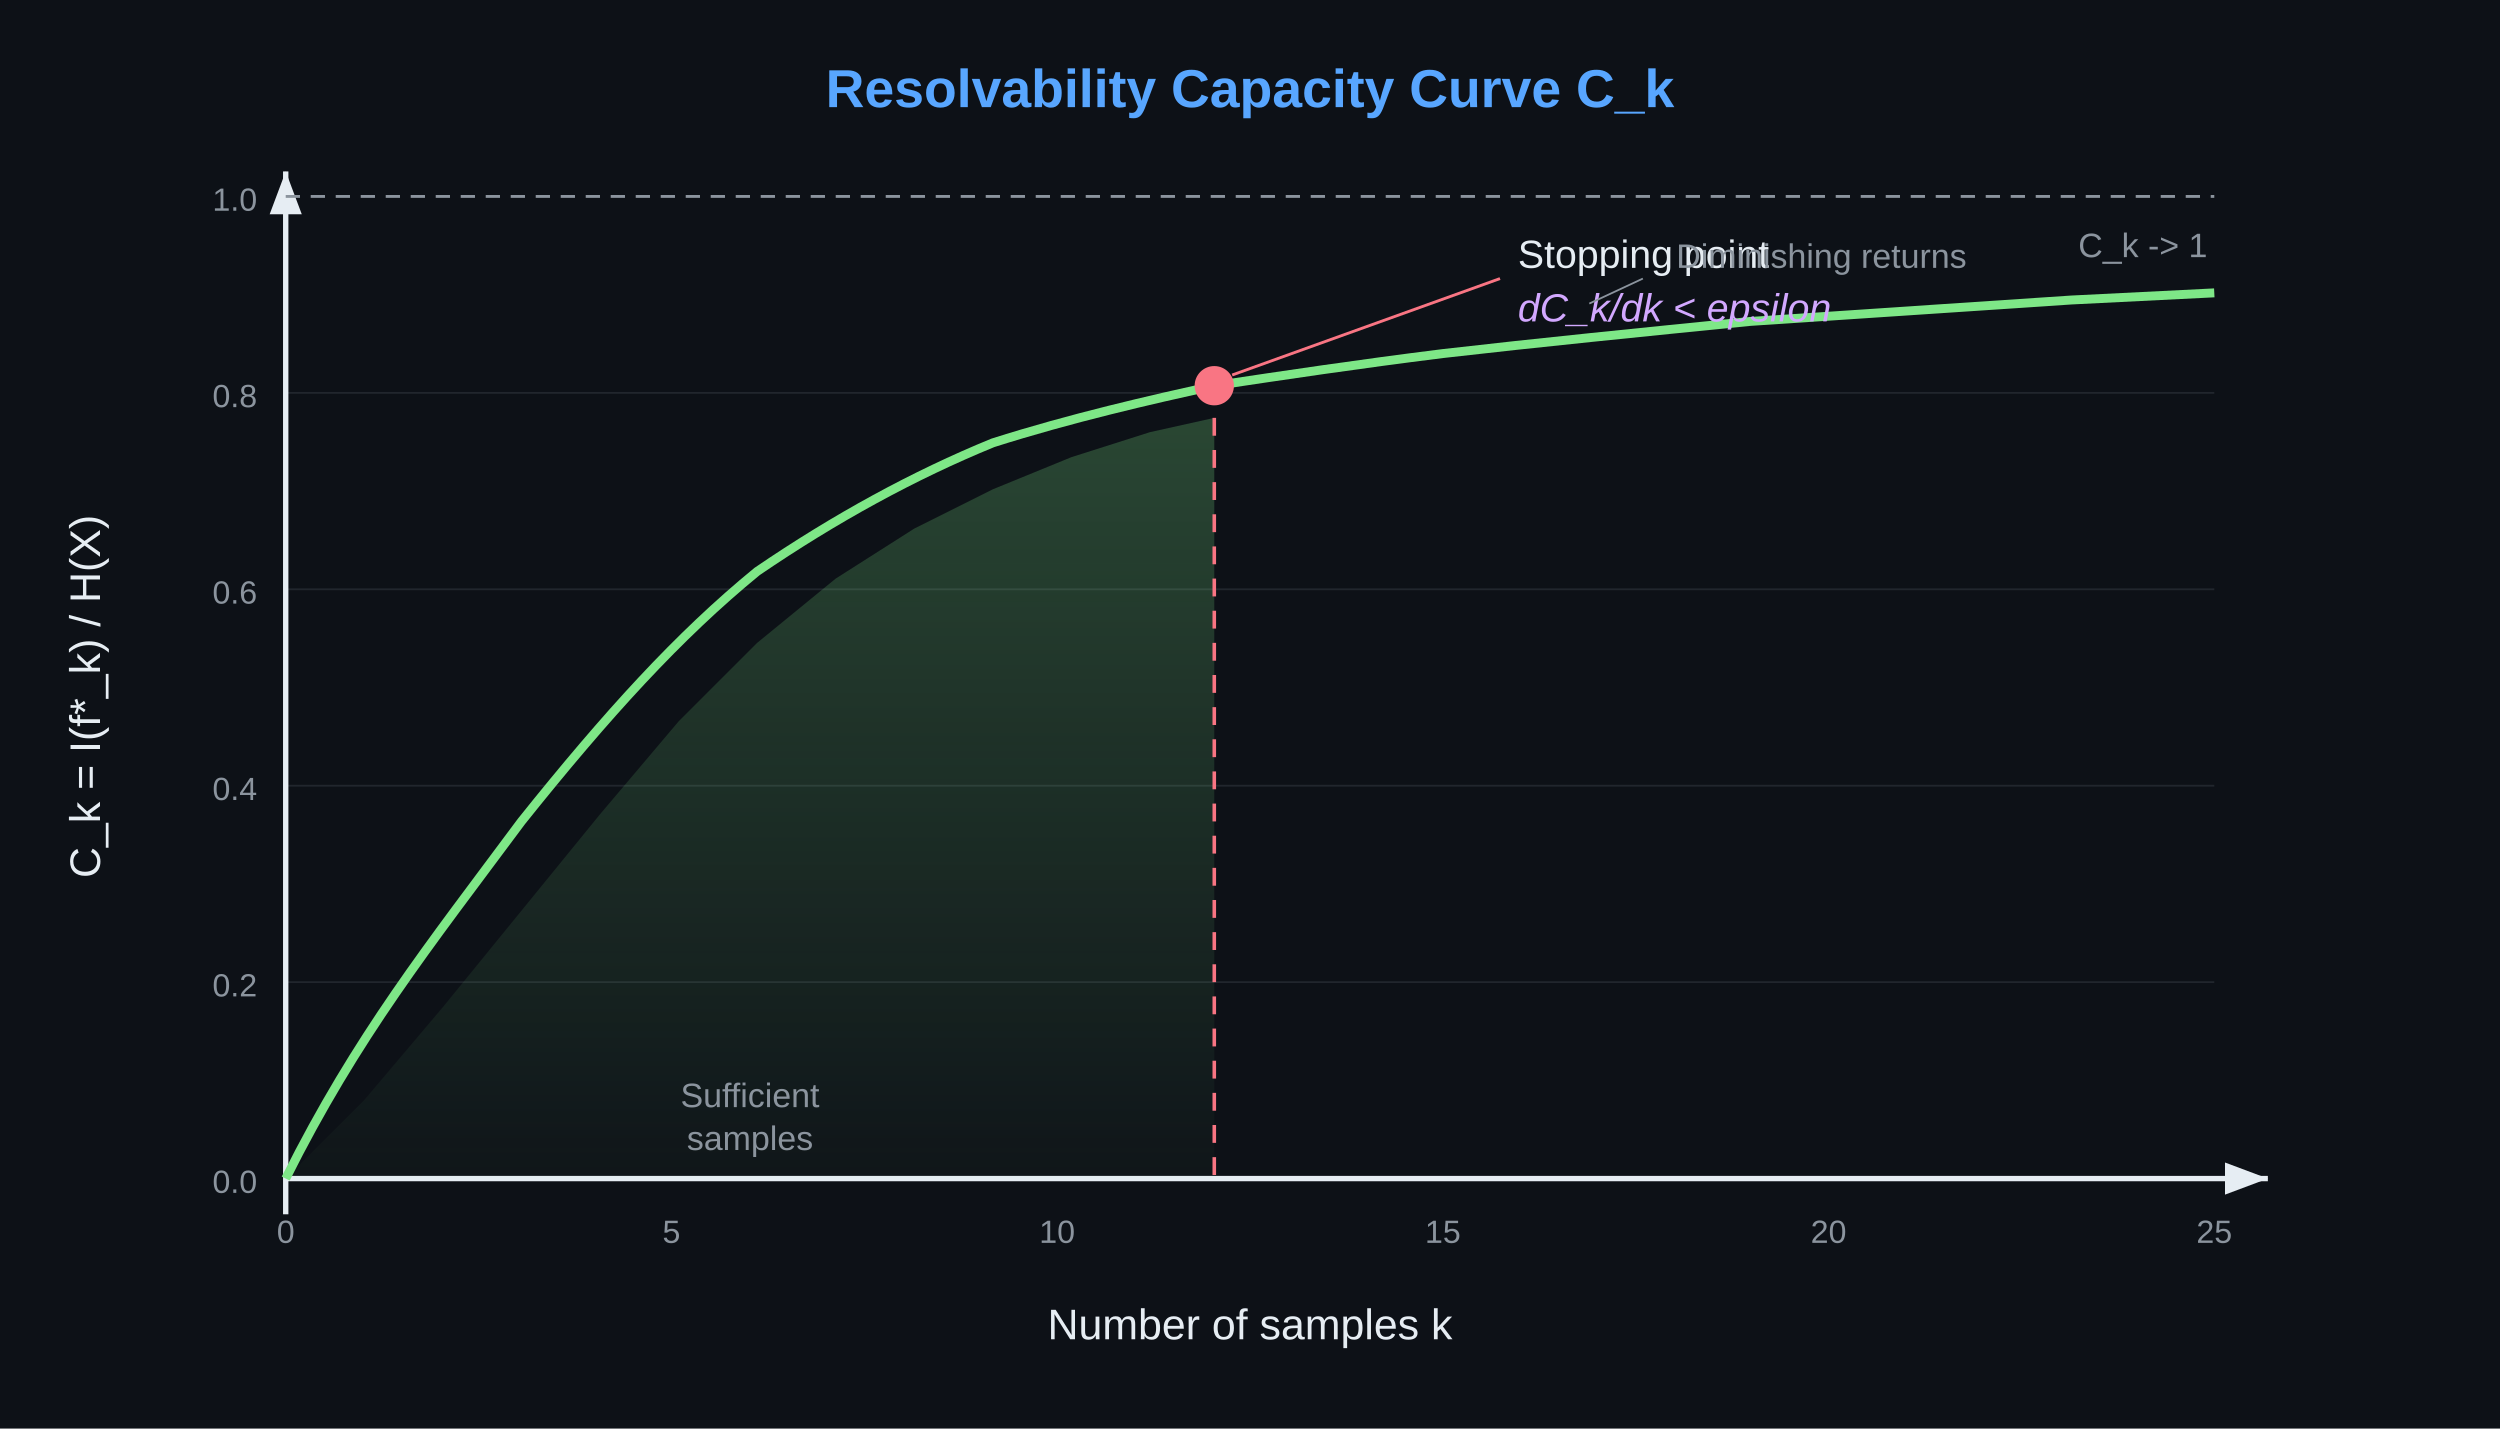
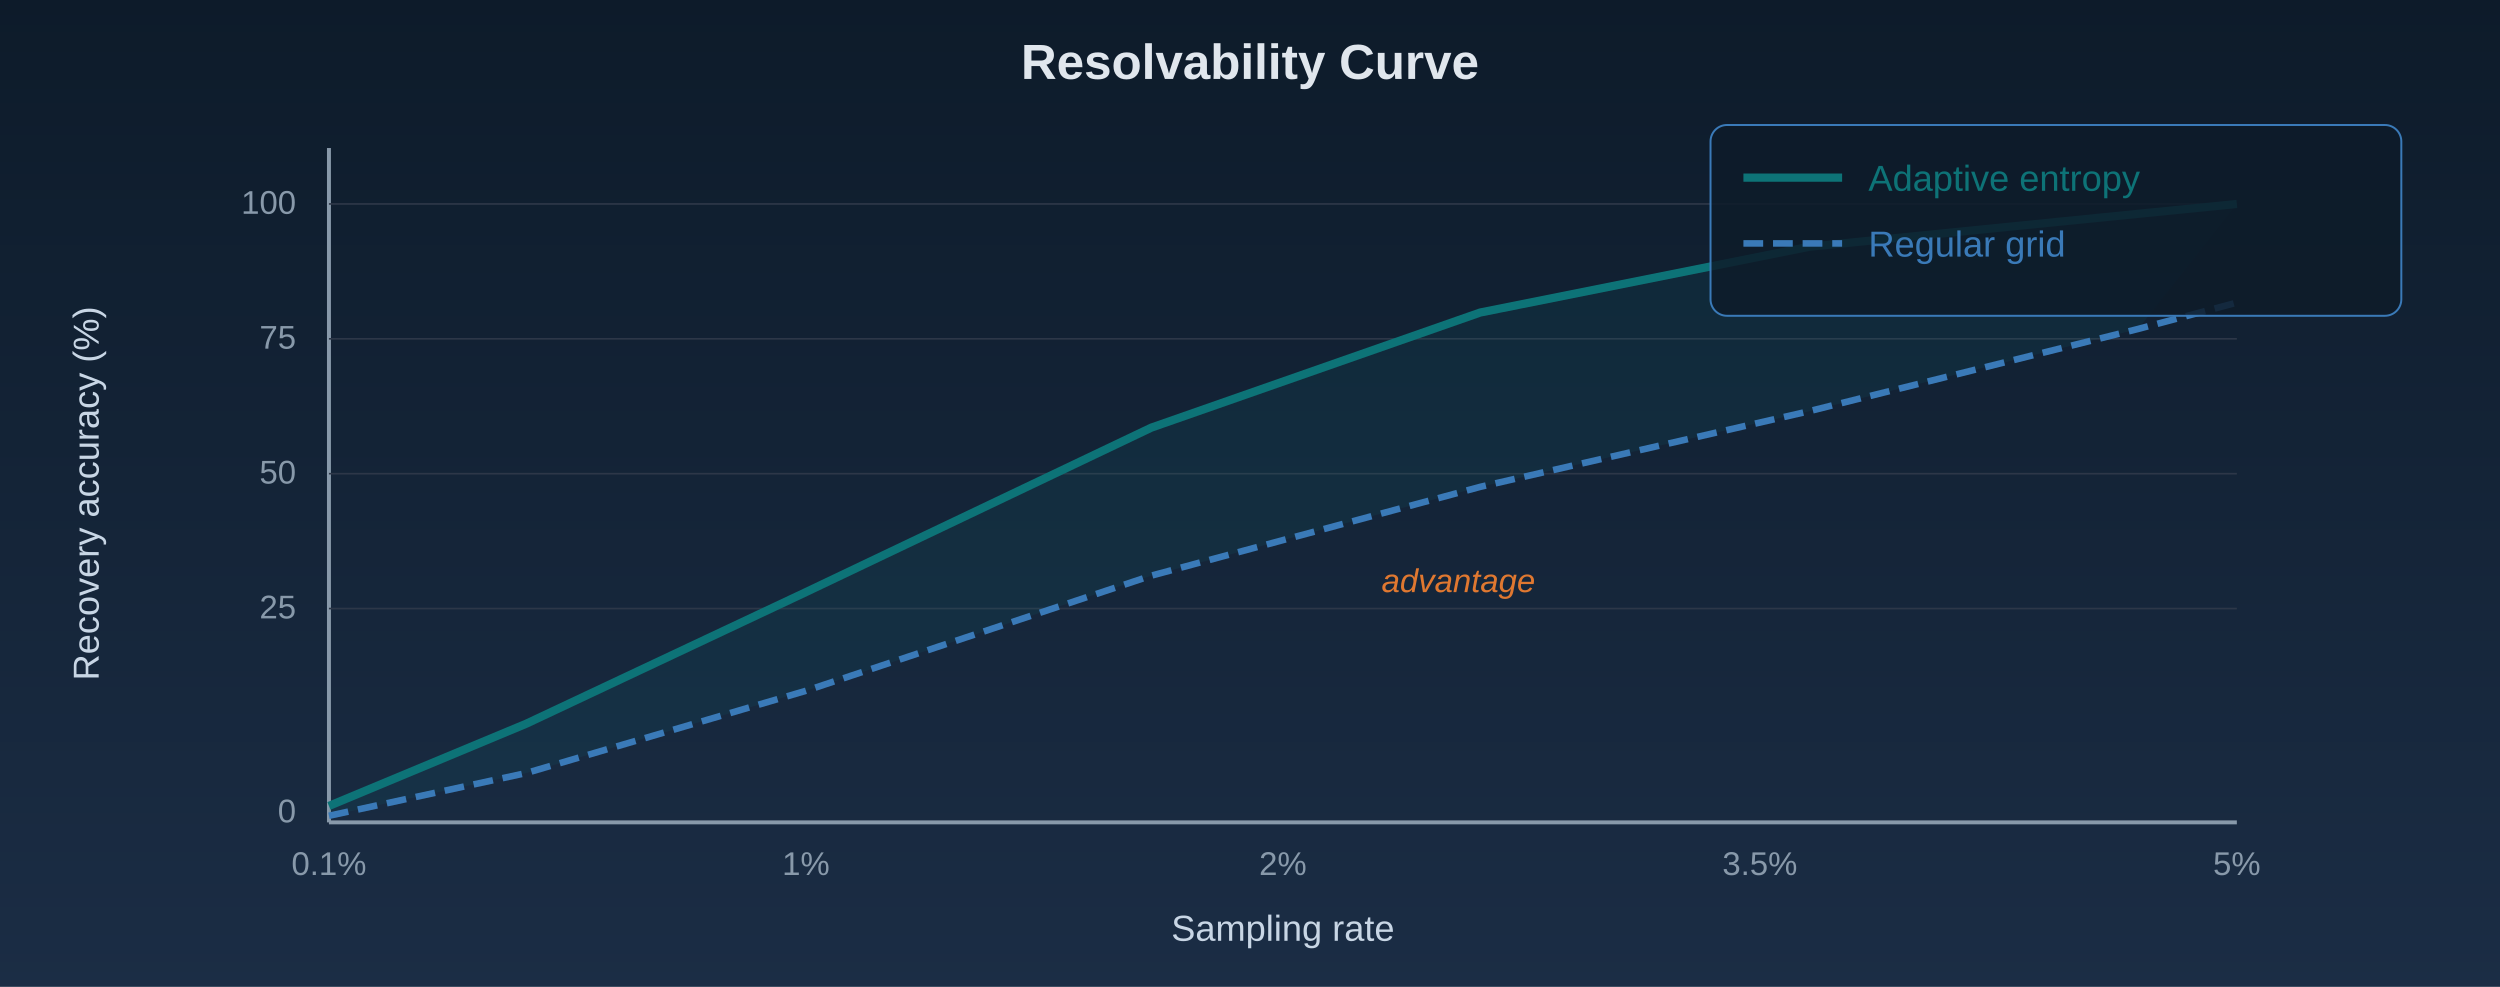
- <svg xmlns="http://www.w3.org/2000/svg" width="700" height="400" viewBox="0 0 700 400">
+ <svg xmlns="http://www.w3.org/2000/svg" width="760" height="300" viewBox="0 0 760 300">
  <defs>
-     <style>
-       text { font-family: 'Segoe UI', Arial, sans-serif; fill: #e6edf3; }
-       .title { font-size: 15px; font-weight: bold; fill: #58a6ff; }
-       .label { font-size: 11px; fill: #e6edf3; }
-       .sublabel { font-size: 9.5px; fill: #8b949e; }
-       .math { font-size: 11px; fill: #d2a8ff; font-style: italic; }
-       .axis-label { font-size: 12px; fill: #e6edf3; }
-       .tick { font-size: 9px; fill: #8b949e; }
-       .gridline { stroke: #21262d; stroke-width: 0.5; }
-     </style>
-     <linearGradient id="areaGrad" x1="0" x2="0" y1="0" y2="1">
-       <stop offset="0%" stop-color="#7ee787" stop-opacity="0.25" />
-       <stop offset="100%" stop-color="#7ee787" stop-opacity="0.02" />
+     <linearGradient id="bg5" x1="0" y1="0" x2="0" y2="1">
+       <stop offset="0%" stop-color="#0d1b2a" />
+       <stop offset="100%" stop-color="#1b2d45" />
    </linearGradient>
-     <marker id="arr" markerWidth="8" markerHeight="6" refX="8" refY="3" orient="auto">
-       <polygon points="0,0 8,3 0,6" fill="#e6edf3" />
-     </marker>
  </defs>
-   <rect width="700" height="400" fill="#0d1117" />
-   <text class="title" x="350" y="30" text-anchor="middle">Resolvability Capacity Curve C_k</text>
-   <line class="gridline" x1="80" y1="110" x2="620" y2="110" />
-   <line class="gridline" x1="80" y1="165" x2="620" y2="165" />
-   <line class="gridline" x1="80" y1="220" x2="620" y2="220" />
-   <line class="gridline" x1="80" y1="275" x2="620" y2="275" />
-   <line x1="80" y1="330" x2="635" y2="330" stroke="#e6edf3" stroke-width="1.5" marker-end="url(#arr)" />
-   <line x1="80" y1="340" x2="80" y2="48" stroke="#e6edf3" stroke-width="1.5" marker-end="url(#arr)" />
-   <text class="tick" x="72" y="334" text-anchor="end">0.0</text>
-   <text class="tick" x="72" y="279" text-anchor="end">0.2</text>
-   <text class="tick" x="72" y="224" text-anchor="end">0.4</text>
-   <text class="tick" x="72" y="169" text-anchor="end">0.6</text>
-   <text class="tick" x="72" y="114" text-anchor="end">0.8</text>
-   <text class="tick" x="72" y="59" text-anchor="end">1.0</text>
-   <text class="tick" x="80" y="348" text-anchor="middle">0</text>
-   <text class="tick" x="188" y="348" text-anchor="middle">5</text>
-   <text class="tick" x="296" y="348" text-anchor="middle">10</text>
-   <text class="tick" x="404" y="348" text-anchor="middle">15</text>
-   <text class="tick" x="512" y="348" text-anchor="middle">20</text>
-   <text class="tick" x="620" y="348" text-anchor="middle">25</text>
-   <text class="axis-label" x="350" y="375" text-anchor="middle">Number of samples k</text>
-   <text class="axis-label" x="28" y="195" text-anchor="middle" transform="rotate(-90,28,195)">C_k = I(f*_k) / H(X)</text>
-   <line x1="80" y1="55" x2="620" y2="55" stroke="#8b949e" stroke-width="0.8" stroke-dasharray="4,3" />
-   <path d="M80,330 L80,330 L102,308 L124,282 L146,255 L168,228 L190,202 L212,180 L234,162 L256,148 L278,137 L300,128 L322,121 L340,117 L340,330 Z" fill="url(#areaGrad)" />
-   <path d="M80,330 C100,290 120,265 146,230 C170,200 190,178 212,160 C234,145 256,133 278,124 C300,117 322,112 340,108 C360,105 380,102 404,99 C430,96 460,93 490,90 C520,88 550,86 580,84 C600,83 620,82 620,82" fill="none" stroke="#7ee787" stroke-width="2.5" />
-   <circle cx="340" cy="108" r="5" fill="#f97583" stroke="#f97583" stroke-width="1" />
-   <line x1="340" y1="108" x2="340" y2="330" stroke="#f97583" stroke-width="1" stroke-dasharray="5,4" />
-   <line x1="345" y1="105" x2="420" y2="78" stroke="#f97583" stroke-width="0.8" />
-   <text class="label" x="425" y="75" fill="#f97583">Stopping point</text>
-   <text class="math" x="425" y="90">dC_k/dk &lt; epsilon</text>
-   <text class="sublabel" x="210" y="310" text-anchor="middle" fill="#7ee787">Sufficient</text>
-   <text class="sublabel" x="210" y="322" text-anchor="middle" fill="#7ee787">samples</text>
-   <text class="sublabel" x="510" y="75" text-anchor="middle" fill="#8b949e">Diminishing returns</text>
-   <path d="M460,78 L445,85" fill="none" stroke="#8b949e" stroke-width="0.5" />
-   <text class="sublabel" x="600" y="72" text-anchor="middle">C_k -&gt; 1</text>
+   <rect width="760" height="300" style="fill:url(#bg5)" />
+   <text x="380" y="24" style="font-family:Arial,sans-serif;font-size:15px;fill:#e0e6ed;text-anchor:middle;font-weight:bold">Resolvability Curve</text>
+   <line x1="100" y1="250" x2="680" y2="250" style="stroke:#8899aa;stroke-width:1.2" />
+   <line x1="100" y1="250" x2="100" y2="45" style="stroke:#8899aa;stroke-width:1.2" />
+   <text x="30" y="150" style="font-family:Arial,sans-serif;font-size:11px;fill:#c8d6e5;text-anchor:middle" transform="rotate(-90,30,150)">Recovery accuracy (%)</text>
+   <text x="390" y="286" style="font-family:Arial,sans-serif;font-size:11px;fill:#c8d6e5;text-anchor:middle">Sampling rate</text>
+   <text x="100" y="266" style="font-family:Arial,sans-serif;font-size:10px;fill:#8899aa;text-anchor:middle">0.1%</text>
+   <text x="245" y="266" style="font-family:Arial,sans-serif;font-size:10px;fill:#8899aa;text-anchor:middle">1%</text>
+   <text x="390" y="266" style="font-family:Arial,sans-serif;font-size:10px;fill:#8899aa;text-anchor:middle">2%</text>
+   <text x="535" y="266" style="font-family:Arial,sans-serif;font-size:10px;fill:#8899aa;text-anchor:middle">3.5%</text>
+   <text x="680" y="266" style="font-family:Arial,sans-serif;font-size:10px;fill:#8899aa;text-anchor:middle">5%</text>
+   <text x="90" y="250" style="font-family:Arial,sans-serif;font-size:10px;fill:#8899aa;text-anchor:end">0</text>
+   <text x="90" y="188" style="font-family:Arial,sans-serif;font-size:10px;fill:#8899aa;text-anchor:end">25</text>
+   <text x="90" y="147" style="font-family:Arial,sans-serif;font-size:10px;fill:#8899aa;text-anchor:end">50</text>
+   <text x="90" y="106" style="font-family:Arial,sans-serif;font-size:10px;fill:#8899aa;text-anchor:end">75</text>
+   <text x="90" y="65" style="font-family:Arial,sans-serif;font-size:10px;fill:#8899aa;text-anchor:end">100</text>
+   <line x1="100" y1="185" x2="680" y2="185" style="stroke:#2d3748;stroke-width:0.5" />
+   <line x1="100" y1="144" x2="680" y2="144" style="stroke:#2d3748;stroke-width:0.5" />
+   <line x1="100" y1="103" x2="680" y2="103" style="stroke:#2d3748;stroke-width:0.5" />
+   <line x1="100" y1="62" x2="680" y2="62" style="stroke:#2d3748;stroke-width:0.5" />
+   <path d="M 100,245 160,220 245,180 350,130 450,95 550,75 650,65 680,62 680,62 650,100 550,125 450,148 350,175 245,210 160,235 100,248 Z" style="fill:#0d7377;fill-opacity:0.12" />
+   <polyline points="100,245 160,220 245,180 350,130 450,95 550,75 650,65 680,62" style="fill:none;stroke:#0d7377;stroke-width:2.5" />
+   <polyline points="100,248 160,235 245,210 350,175 450,148 550,125 650,100 680,92" style="fill:none;stroke:#3a7ab8;stroke-width:2;stroke-dasharray:6,3" />
+   <rect x="520" y="38" width="210" height="58" rx="5" style="fill:#0d1b2a;fill-opacity:0.85;stroke:#3a7ab8;stroke-width:0.6" />
+   <line x1="530" y1="54" x2="560" y2="54" style="stroke:#0d7377;stroke-width:2.5" />
+   <text x="568" y="58" style="font-family:Arial,sans-serif;font-size:11px;fill:#0d7377">Adaptive entropy</text>
+   <line x1="530" y1="74" x2="560" y2="74" style="stroke:#3a7ab8;stroke-width:2;stroke-dasharray:6,3" />
+   <text x="568" y="78" style="font-family:Arial,sans-serif;font-size:11px;fill:#3a7ab8">Regular grid</text>
+   <text x="420" y="180" style="font-family:Arial,sans-serif;font-size:10px;fill:#e07830;font-style:italic">advantage</text>
</svg>
